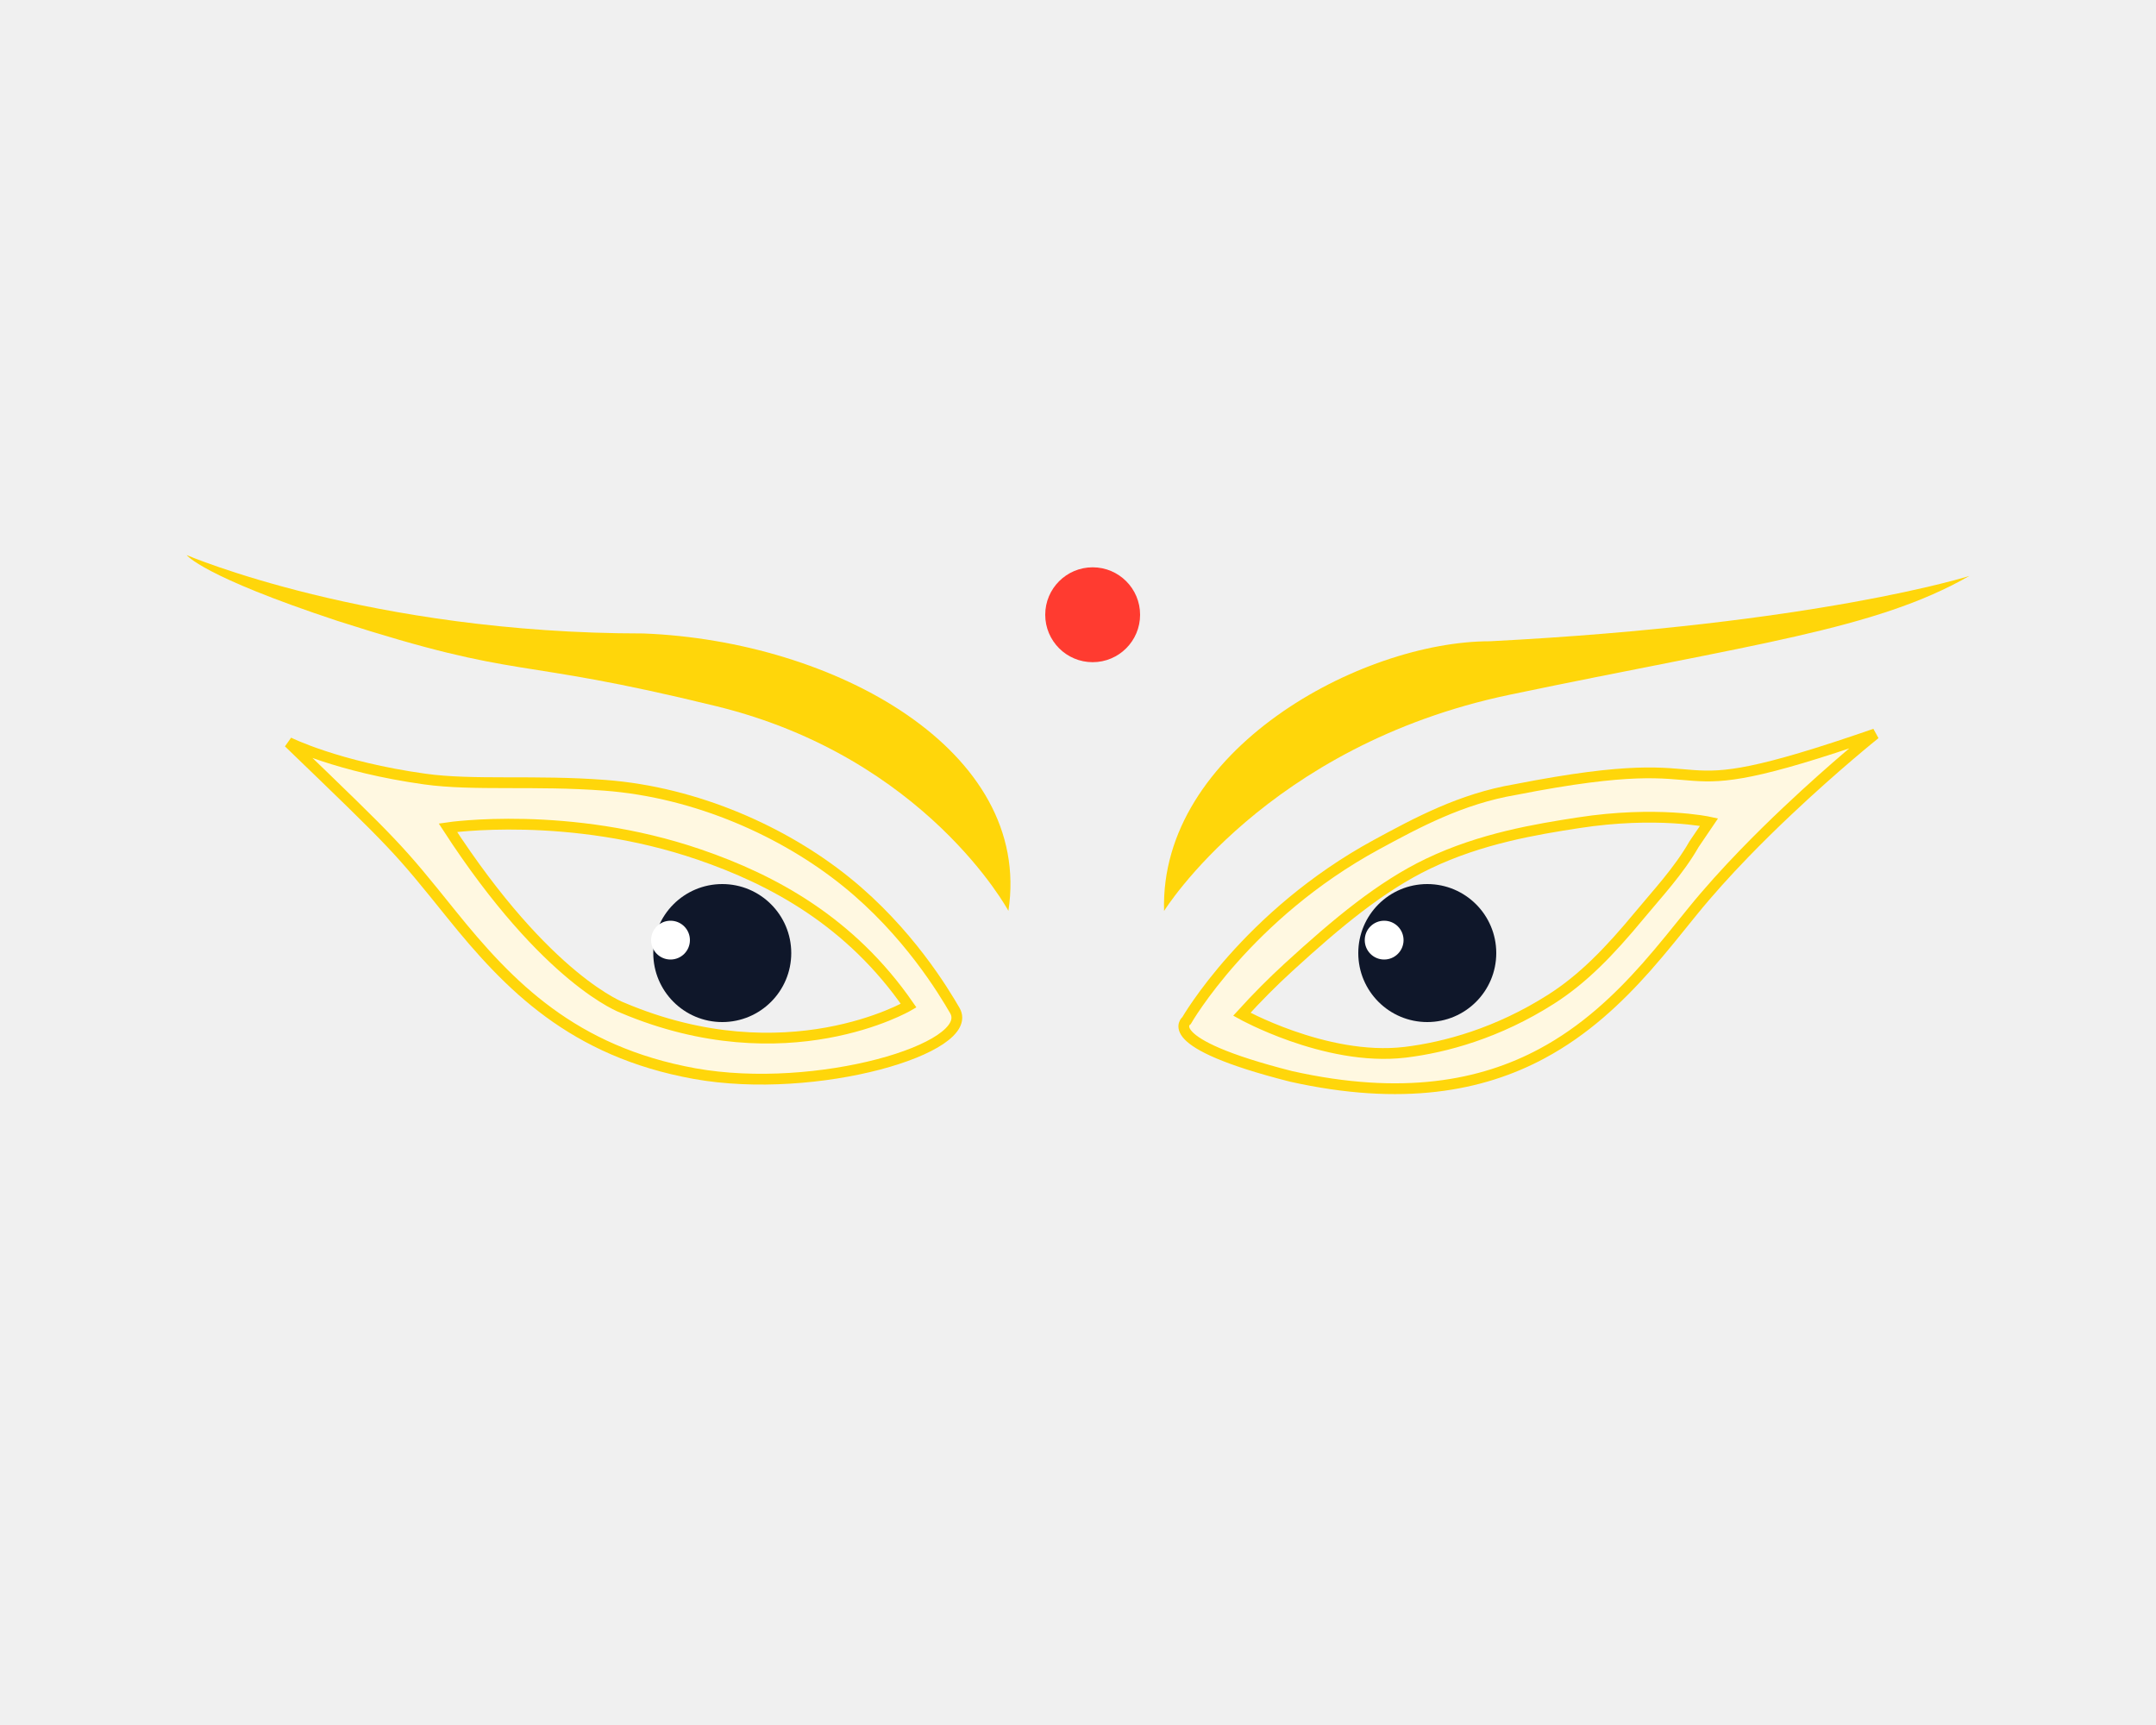
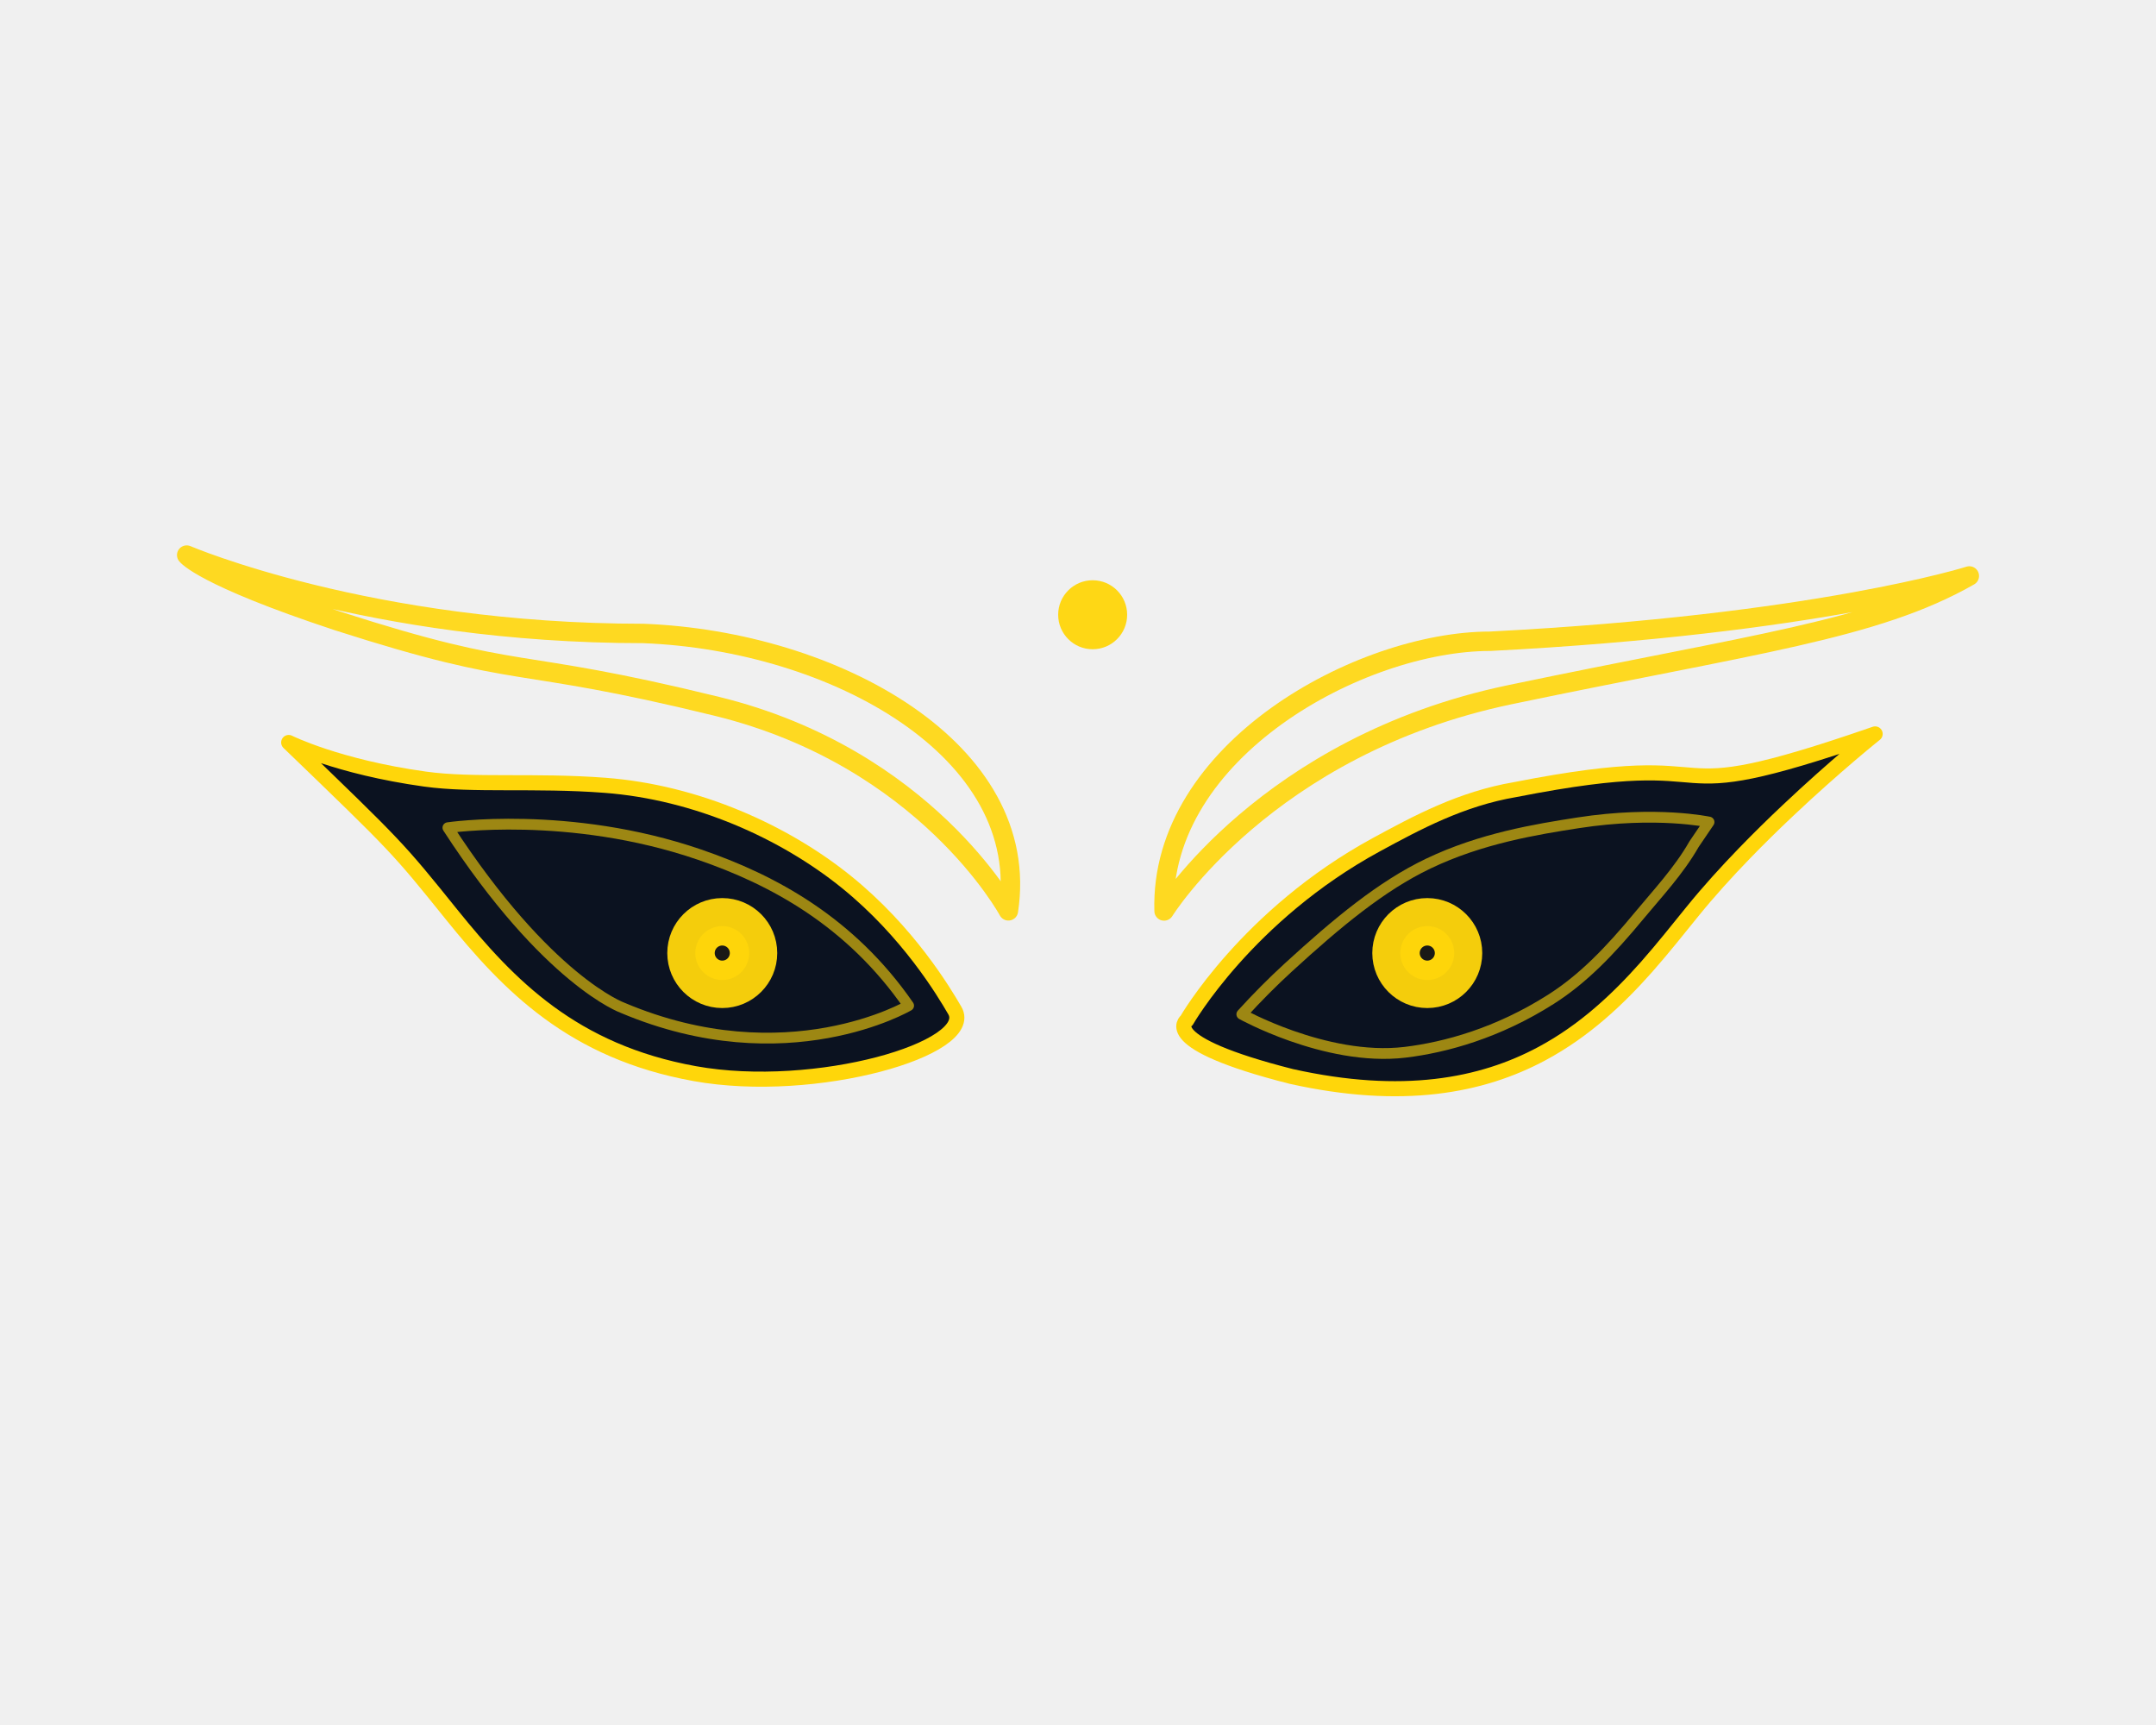
<svg xmlns="http://www.w3.org/2000/svg" viewBox="-5 -5 100 80" style="background: transparent;">
-   <g fill="#FFD60A" id="eyes-group">
-     <path d="M48.992,37.248 c0,0,4.744-7.667,16.025-10.027s16.956-3.01,21.325-5.51c0,0-7.078,2.25-22.226,3.028 C58.098,24.739,48.772,29.803,48.992,37.248z" fill="#FFD60A" />
-     <path d="M41.772,37.242c0,0-3.829-7.109-13.528-9.486c-9.699-2.376-8.797-1.135-17.594-3.962c-6.302-2.083-6.991-3.051-6.991-3.051 s8.477,3.635,21.189,3.635C33.723,24.723,42.907,29.799,41.772,37.242z" fill="#FFD60A" />
+   <g id="eyes-group" fill="none" stroke="#FFD60A" stroke-width="0.9" stroke-linecap="round" stroke-linejoin="round">
+     <path d="M48.992,37.248 c0,0,4.744-7.667,16.025-10.027s16.956-3.01,21.325-5.51c0,0-7.078,2.25-22.226,3.028 C58.098,24.739,48.772,29.803,48.992,37.248z" fill="none" stroke="#FFD60A" stroke-opacity="0.9" />
+     <path d="M41.772,37.242c0,0-3.829-7.109-13.528-9.486c-9.699-2.376-8.797-1.135-17.594-3.962c-6.302-2.083-6.991-3.051-6.991-3.051 s8.477,3.635,21.189,3.635C33.723,24.723,42.907,29.799,41.772,37.242z" fill="none" stroke="#FFD60A" stroke-opacity="0.9" />
    <g id="left-eye">
-       <path d="M65.277,31.619c-2.509,0.425-4.572,1.542-6.431,2.551c-5.997,3.256-8.806,8.153-8.806,8.153s-1.393,1.016,4.849,2.598 c5.151,1.148,8.831,0.444,11.631-1.059c1.979-1.061,3.521-2.521,4.841-4.007c0.777-0.88,1.479-1.769,2.146-2.591 c0.74-0.913,1.564-1.821,2.396-2.681c0.676-0.698,1.357-1.367,2.01-1.981c2.209-2.088,4.06-3.565,4.06-3.565 C70.915,32.864,76.144,29.485,65.277,31.619z M73.574,34.149c-0.709,1.245-1.736,2.336-2.526,3.292 c-1.402,1.695-2.632,2.962-4.112,3.903c-2.467,1.569-4.893,2.231-6.763,2.457c-1.864,0.224-3.816-0.25-5.271-0.762 c-1.373-0.484-2.304-1.001-2.304-1.001c0.717-0.788,1.438-1.511,2.159-2.171c2.285-2.093,4.312-3.771,6.482-4.812 c2.455-1.177,5.014-1.594,6.963-1.896c3.637-0.562,6.067-0.034,6.067-0.034L73.574,34.149z" fill="#FFF8E1" stroke="#FFD60A" stroke-width="0.5" />
+       <path d="M65.277,31.619c-2.509,0.425-4.572,1.542-6.431,2.551c-5.997,3.256-8.806,8.153-8.806,8.153s-1.393,1.016,4.849,2.598 c5.151,1.148,8.831,0.444,11.631-1.059c1.979-1.061,3.521-2.521,4.841-4.007c0.777-0.88,1.479-1.769,2.146-2.591 c0.74-0.913,1.564-1.821,2.396-2.681c0.676-0.698,1.357-1.367,2.01-1.981c2.209-2.088,4.06-3.565,4.06-3.565 C70.915,32.864,76.144,29.485,65.277,31.619z" fill="#0B1220" stroke="#FFD60A" stroke-width="0.7" />
+       <path d="M73.574,34.149c-0.709,1.245-1.736,2.336-2.526,3.292 c-1.402,1.695-2.632,2.962-4.112,3.903c-2.467,1.569-4.893,2.231-6.763,2.457c-1.864,0.224-3.816-0.25-5.271-0.762 c-1.373-0.484-2.304-1.001-2.304-1.001c0.717-0.788,1.438-1.511,2.159-2.171c2.285-2.093,4.312-3.771,6.482-4.812 c2.455-1.177,5.014-1.594,6.963-1.896c3.637-0.562,6.067-0.034,6.067-0.034L73.574,34.149z" fill="none" stroke="#FFD60A" stroke-width="0.5" stroke-opacity="0.6" />
    </g>
-     <circle cx="45.68" cy="23.51" r="2.2" fill="#FF3B30" id="bindi" />
+     <circle cx="45.68" cy="23.51" r="1.6" fill="#FFD60A" stroke="none" id="bindi" opacity="0.95" />
    <g id="right-eye">
-       <path d="M39.287,41.865c-0.507-0.875-2.17-3.655-5.034-5.967c-2.863-2.312-6.926-4.156-11.2-4.479 c-3.241-0.246-6.091,0.026-8.348-0.289c-4.058-0.565-6.315-1.696-6.315-1.696c5.048,4.865,5.048,4.865,7.551,7.974 c2.669,3.312,5.635,6.362,11.274,7.382C32.855,45.808,40.301,43.614,39.287,41.865z M23.881,41.74c0,0-3.487-1.243-8.106-8.354 c0,0,5.615-0.832,11.673,1.25c3.406,1.169,7,3.104,9.696,7.002C37.144,41.638,31.493,44.96,23.881,41.74z" fill="#FFF8E1" stroke="#FFD60A" stroke-width="0.5" />
+       <path d="M39.287,41.865c-0.507-0.875-2.17-3.655-5.034-5.967c-2.863-2.312-6.926-4.156-11.2-4.479 c-3.241-0.246-6.091,0.026-8.348-0.289c-4.058-0.565-6.315-1.696-6.315-1.696c5.048,4.865,5.048,4.865,7.551,7.974 c2.669,3.312,5.635,6.362,11.274,7.382C32.855,45.808,40.301,43.614,39.287,41.865z" fill="#0B1220" stroke="#FFD60A" stroke-width="0.7" />
+       <path d="M23.881,41.74c0,0-3.487-1.243-8.106-8.354 c0,0,5.615-0.832,11.673,1.25c3.406,1.169,7,3.104,9.696,7.002C37.144,41.638,31.493,44.96,23.881,41.74z" fill="none" stroke="#FFD60A" stroke-width="0.5" stroke-opacity="0.6" />
    </g>
    <g id="pupils">
-       <circle cx="28.5" cy="39.2" r="3.2" fill="#0F172A" />
-       <circle cx="26.1" cy="38.6" r="0.9" fill="white" />
-       <circle cx="61.2" cy="39.2" r="3.2" fill="#0F172A" />
-       <circle cx="59.2" cy="38.6" r="0.9" fill="white" />
+       <circle cx="28.5" cy="39.2" r="2.1" fill="#FFD60A" opacity="0.95" />
+       <circle cx="28.5" cy="39.2" r="0.8" fill="#020617" opacity="0.9" />
+       <circle cx="61.2" cy="39.2" r="2.1" fill="#FFD60A" opacity="0.95" />
+       <circle cx="61.2" cy="39.2" r="0.8" fill="#020617" opacity="0.9" />
+     </g>
+     <g id="closed-lids" opacity="0">
+       <line x1="14" y1="38.5" x2="42" y2="38.5" stroke="#FFD60A" stroke-width="1.2" stroke-linecap="round" />
+       <line x1="48" y1="38.5" x2="76" y2="38.5" stroke="#FFD60A" stroke-width="1.2" stroke-linecap="round" />
    </g>
  </g>
</svg>
